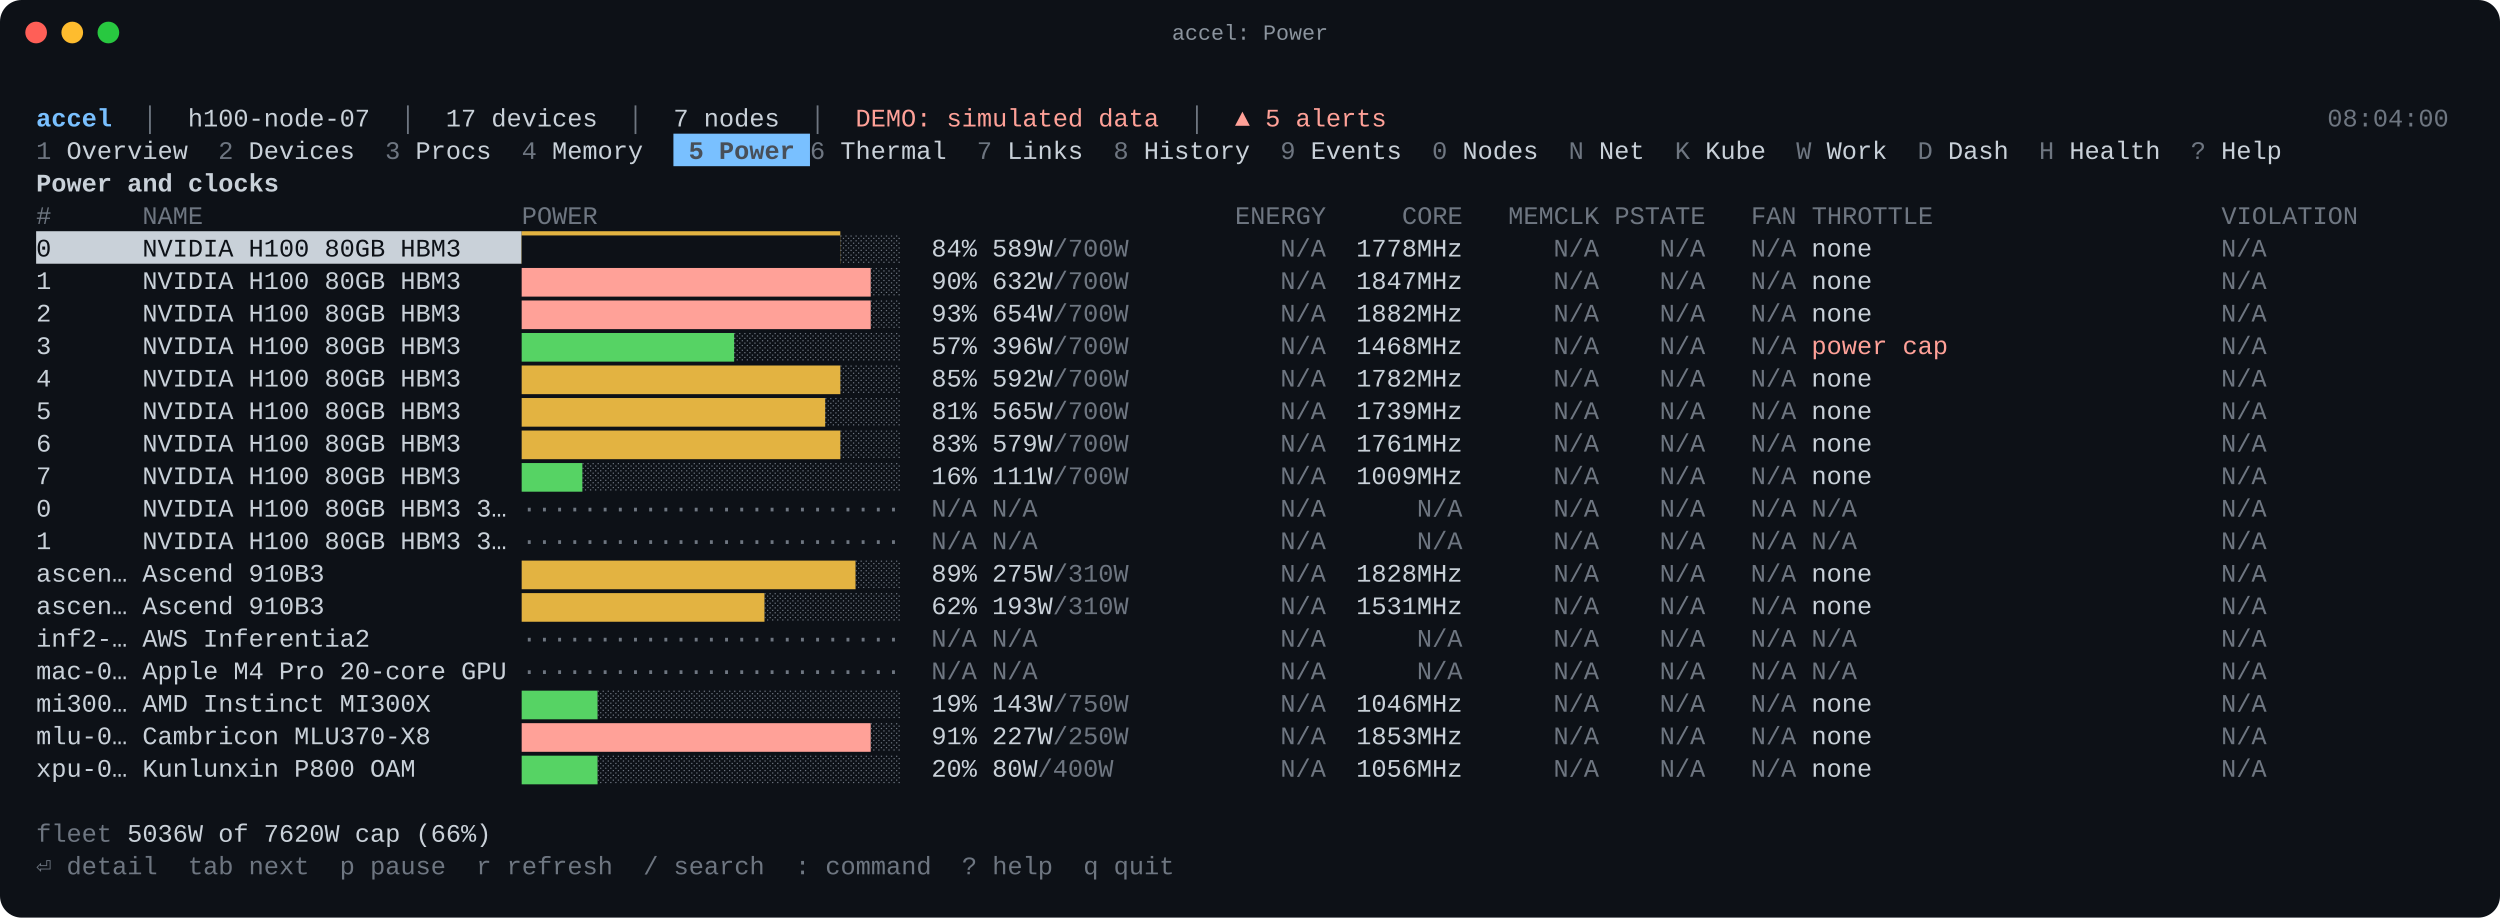
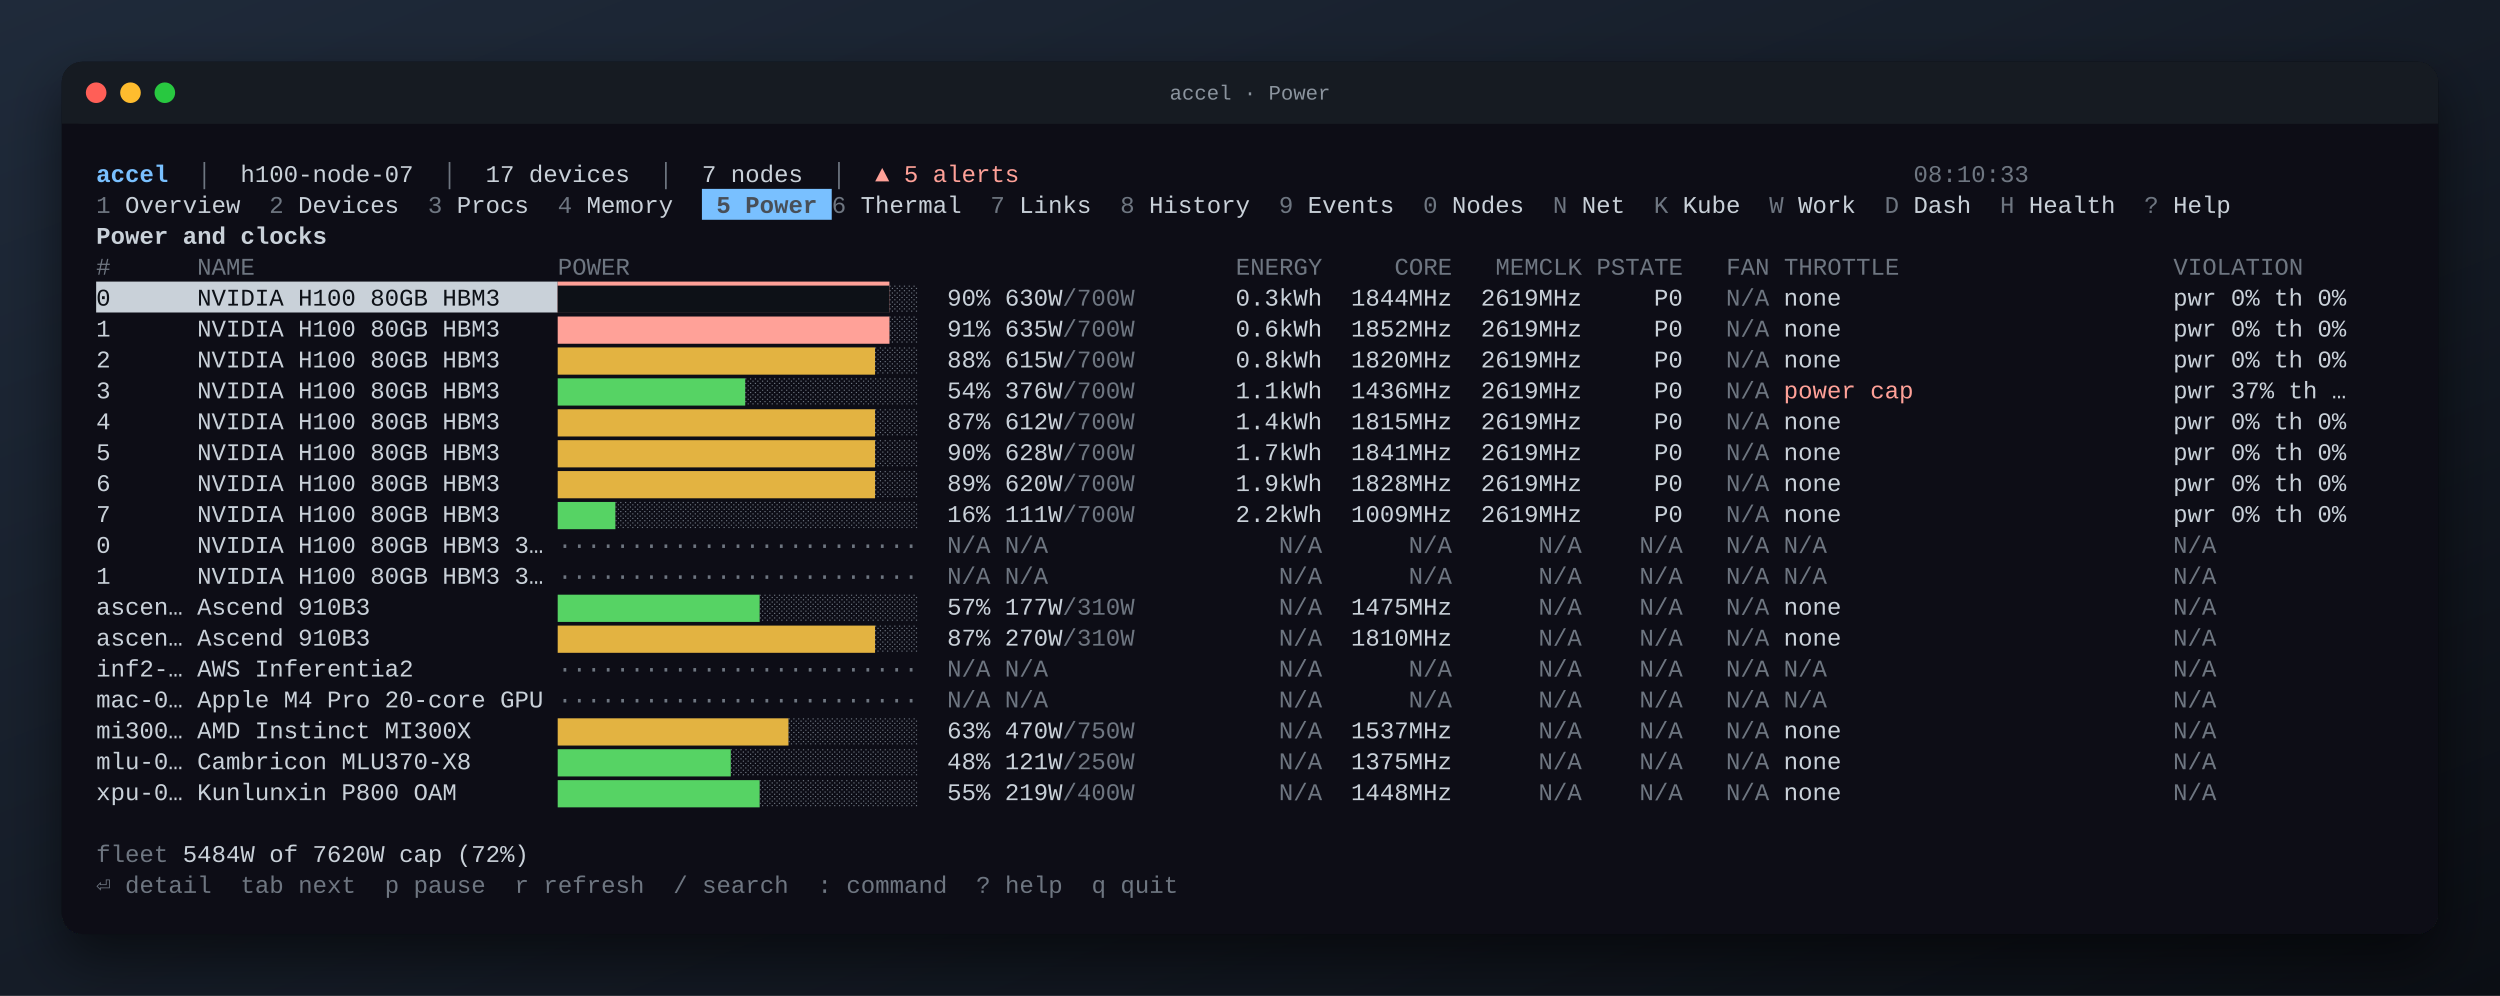
- <svg xmlns="http://www.w3.org/2000/svg" width="1384" height="508" viewBox="0 0 1384 508" font-family="JetBrains Mono, SFMono-Regular, Menlo, Consolas, Liberation Mono, monospace" font-size="14">
-   <rect width="100%" height="100%" rx="12" fill="#0d1117" />
-   <circle cx="20" cy="18" r="6" fill="#ff5f57" />
-   <circle cx="40" cy="18" r="6" fill="#febc2e" />
-   <circle cx="60" cy="18" r="6" fill="#28c840" />
-   <text x="50%" y="22" text-anchor="middle" fill="#8b949e" font-size="12">accel: Power</text>
-   <g xml:space="preserve">
+ <svg xmlns="http://www.w3.org/2000/svg" width="1456" height="580" viewBox="0 0 1456 580" font-family="JetBrains Mono, SFMono-Regular, Menlo, Consolas, Liberation Mono, monospace" font-size="14">
+   <defs>
+     <linearGradient id="desk" x1="0" y1="0" x2="1" y2="1">
+       <stop offset="0" stop-color="#1f2a3a" />
+       <stop offset="1" stop-color="#0b0e14" />
+     </linearGradient>
+     <filter id="shadow" x="-10%" y="-10%" width="120%" height="130%">
+       <feDropShadow dx="0" dy="14" stdDeviation="16" flood-color="#000" flood-opacity="0.55" />
+     </filter>
+   </defs>
+   <rect width="100%" height="100%" fill="url(#desk)" />
+   <rect x="36" y="36" width="1384" height="508" rx="12" fill="#0d1117" filter="url(#shadow)" />
+   <rect x="36" y="36" width="1384" height="36" rx="12" fill="#161b22" />
+   <rect x="36" y="60" width="1384" height="12" fill="#161b22" />
+   <circle cx="56" cy="54" r="6" fill="#ff5f57" />
+   <circle cx="76" cy="54" r="6" fill="#febc2e" />
+   <circle cx="96" cy="54" r="6" fill="#28c840" />
+   <text x="50%" y="58" text-anchor="middle" fill="#8b949e" font-size="12">accel · Power</text>
+   <g xml:space="preserve" transform="translate(36 36)">
    <text y="70.0" fill="#c9d1d9" xml:space="preserve" style="white-space:pre">
      <tspan x="20.0" fill="#79c0ff" font-weight="bold">accel</tspan>
      <tspan x="62.0" fill="#6e7681">  │  </tspan>
      <tspan x="104.0">h100-node-07</tspan>
      <tspan x="204.8" fill="#6e7681">  │  </tspan>
      <tspan x="246.8">17 devices</tspan>
      <tspan x="330.8" fill="#6e7681">  │  </tspan>
      <tspan x="372.8">7 nodes</tspan>
      <tspan x="431.6" fill="#6e7681">  │  </tspan>
-       <tspan x="473.6" fill="#ffa198">DEMO: simulated data</tspan>
-       <tspan x="641.6" fill="#6e7681">  │  </tspan>
-       <tspan x="683.6" fill="#ffa198">▲ 5 alerts</tspan>
-       <tspan x="1288.4" fill="#6e7681">08:04:00</tspan>
+       <tspan x="473.6" fill="#ffa198">▲ 5 alerts</tspan>
+       <tspan x="1078.4" fill="#6e7681">08:10:33                         </tspan>
    </text>
    <rect x="372.8" y="74.0" width="75.6" height="18.0" fill="#79c0ff" />
    <text y="88.0" fill="#c9d1d9" xml:space="preserve" style="white-space:pre">
      <tspan x="20.0" fill="#6e7681">1</tspan>
      <tspan x="28.4"> Overview  </tspan>
      <tspan x="120.8" fill="#6e7681">2</tspan>
      <tspan x="129.2"> Devices  </tspan>
      <tspan x="213.2" fill="#6e7681">3</tspan>
      <tspan x="221.6"> Procs  </tspan>
      <tspan x="288.8" fill="#6e7681">4</tspan>
      <tspan x="297.2"> Memory  </tspan>
      <tspan x="372.8" fill="#484f58" font-weight="bold"> 5 Power </tspan>
      <tspan x="448.4" fill="#6e7681">6</tspan>
      <tspan x="456.8"> Thermal  </tspan>
      <tspan x="540.8" fill="#6e7681">7</tspan>
      <tspan x="549.2"> Links  </tspan>
      <tspan x="616.4" fill="#6e7681">8</tspan>
      <tspan x="624.8"> History  </tspan>
      <tspan x="708.8" fill="#6e7681">9</tspan>
      <tspan x="717.2"> Events  </tspan>
      <tspan x="792.8" fill="#6e7681">0</tspan>
      <tspan x="801.2"> Nodes  </tspan>
      <tspan x="868.4" fill="#6e7681">N</tspan>
      <tspan x="876.8"> Net  </tspan>
      <tspan x="927.2" fill="#6e7681">K</tspan>
      <tspan x="935.6"> Kube  </tspan>
      <tspan x="994.4" fill="#6e7681">W</tspan>
      <tspan x="1002.8"> Work  </tspan>
      <tspan x="1061.6" fill="#6e7681">D</tspan>
      <tspan x="1070.0"> Dash  </tspan>
      <tspan x="1128.8" fill="#6e7681">H</tspan>
      <tspan x="1137.2"> Health  </tspan>
      <tspan x="1212.8" fill="#6e7681">?</tspan>
      <tspan x="1221.2"> Help  </tspan>
    </text>
    <text y="106.0" fill="#c9d1d9" xml:space="preserve" style="white-space:pre">
      <tspan x="20.0" font-weight="bold">Power and clocks</tspan>
    </text>
    <text y="124.0" fill="#c9d1d9" xml:space="preserve" style="white-space:pre">
      <tspan x="20.0" fill="#6e7681">#      NAME                     POWER                                          ENERGY     CORE   MEMCLK PSTATE   FAN THROTTLE                   VIOLATION   </tspan>
    </text>
    <rect x="20.0" y="128.0" width="268.8" height="18.0" fill="#c9d1d9" />
-     <rect x="288.8" y="128.0" width="176.4" height="18.0" fill="#e3b341" />
+     <rect x="288.8" y="128.0" width="193.2" height="18.0" fill="#ffa198" />
    <text y="142.0" fill="#c9d1d9" xml:space="preserve" style="white-space:pre">
      <tspan x="20.0" fill="#0d1117">0      NVIDIA H100 80GB HBM3    </tspan>
-       <tspan x="288.8" fill="#0d1117">█████████████████████</tspan>
-       <tspan x="465.2" fill="#6e7681">░░░░</tspan>
-       <tspan x="498.8">  84% 589W</tspan>
-       <tspan x="582.8" fill="#6e7681">/700W</tspan>
-       <tspan x="708.8" fill="#6e7681">N/A</tspan>
-       <tspan x="734.0">  1778MHz      </tspan>
-       <tspan x="860.0" fill="#6e7681">N/A</tspan>
-       <tspan x="918.8" fill="#6e7681">N/A</tspan>
-       <tspan x="969.2" fill="#6e7681">N/A</tspan>
-       <tspan x="994.4"> none                       </tspan>
-       <tspan x="1229.6" fill="#6e7681">N/A</tspan>
+       <tspan x="288.8" fill="#0d1117">███████████████████████</tspan>
+       <tspan x="482.0" fill="#6e7681">░░</tspan>
+       <tspan x="498.8">  90% 630W</tspan>
+       <tspan x="582.8" fill="#6e7681">/700W</tspan>
+       <tspan x="624.8">       0.3kWh  1844MHz  2619MHz     P0   </tspan>
+       <tspan x="969.2" fill="#6e7681">N/A</tspan>
+       <tspan x="994.4"> none                       pwr 0% th 0%    </tspan>
    </text>
    <text y="160.0" fill="#c9d1d9" xml:space="preserve" style="white-space:pre">
      <tspan x="20.0">1      NVIDIA H100 80GB HBM3    </tspan>
      <tspan x="288.8" fill="#ffa198">███████████████████████</tspan>
      <tspan x="482.0" fill="#6e7681">░░</tspan>
-       <tspan x="498.8">  90% 632W</tspan>
-       <tspan x="582.8" fill="#6e7681">/700W</tspan>
-       <tspan x="708.8" fill="#6e7681">N/A</tspan>
-       <tspan x="734.0">  1847MHz      </tspan>
-       <tspan x="860.0" fill="#6e7681">N/A</tspan>
-       <tspan x="918.8" fill="#6e7681">N/A</tspan>
-       <tspan x="969.2" fill="#6e7681">N/A</tspan>
-       <tspan x="994.4"> none                       </tspan>
-       <tspan x="1229.6" fill="#6e7681">N/A</tspan>
+       <tspan x="498.8">  91% 635W</tspan>
+       <tspan x="582.8" fill="#6e7681">/700W</tspan>
+       <tspan x="624.8">       0.6kWh  1852MHz  2619MHz     P0   </tspan>
+       <tspan x="969.2" fill="#6e7681">N/A</tspan>
+       <tspan x="994.4"> none                       pwr 0% th 0%</tspan>
    </text>
    <text y="178.0" fill="#c9d1d9" xml:space="preserve" style="white-space:pre">
      <tspan x="20.0">2      NVIDIA H100 80GB HBM3    </tspan>
-       <tspan x="288.8" fill="#ffa198">███████████████████████</tspan>
-       <tspan x="482.0" fill="#6e7681">░░</tspan>
-       <tspan x="498.8">  93% 654W</tspan>
-       <tspan x="582.8" fill="#6e7681">/700W</tspan>
-       <tspan x="708.8" fill="#6e7681">N/A</tspan>
-       <tspan x="734.0">  1882MHz      </tspan>
-       <tspan x="860.0" fill="#6e7681">N/A</tspan>
-       <tspan x="918.8" fill="#6e7681">N/A</tspan>
-       <tspan x="969.2" fill="#6e7681">N/A</tspan>
-       <tspan x="994.4"> none                       </tspan>
-       <tspan x="1229.6" fill="#6e7681">N/A</tspan>
+       <tspan x="288.8" fill="#e3b341">██████████████████████</tspan>
+       <tspan x="473.6" fill="#6e7681">░░░</tspan>
+       <tspan x="498.8">  88% 615W</tspan>
+       <tspan x="582.8" fill="#6e7681">/700W</tspan>
+       <tspan x="624.8">       0.8kWh  1820MHz  2619MHz     P0   </tspan>
+       <tspan x="969.2" fill="#6e7681">N/A</tspan>
+       <tspan x="994.4"> none                       pwr 0% th 0%</tspan>
    </text>
    <text y="196.0" fill="#c9d1d9" xml:space="preserve" style="white-space:pre">
      <tspan x="20.0">3      NVIDIA H100 80GB HBM3    </tspan>
-       <tspan x="288.8" fill="#56d364">██████████████</tspan>
-       <tspan x="406.4" fill="#6e7681">░░░░░░░░░░░</tspan>
-       <tspan x="498.8">  57% 396W</tspan>
-       <tspan x="582.8" fill="#6e7681">/700W</tspan>
-       <tspan x="708.8" fill="#6e7681">N/A</tspan>
-       <tspan x="734.0">  1468MHz      </tspan>
-       <tspan x="860.0" fill="#6e7681">N/A</tspan>
-       <tspan x="918.8" fill="#6e7681">N/A</tspan>
+       <tspan x="288.8" fill="#56d364">█████████████</tspan>
+       <tspan x="398.0" fill="#6e7681">░░░░░░░░░░░░</tspan>
+       <tspan x="498.8">  54% 376W</tspan>
+       <tspan x="582.8" fill="#6e7681">/700W</tspan>
+       <tspan x="624.8">       1.1kWh  1436MHz  2619MHz     P0   </tspan>
      <tspan x="969.2" fill="#6e7681">N/A</tspan>
      <tspan x="1002.8" fill="#ffa198">power cap</tspan>
-       <tspan x="1229.6" fill="#6e7681">N/A</tspan>
+       <tspan x="1078.4">                  pwr 37% th …</tspan>
    </text>
    <text y="214.0" fill="#c9d1d9" xml:space="preserve" style="white-space:pre">
      <tspan x="20.0">4      NVIDIA H100 80GB HBM3    </tspan>
-       <tspan x="288.8" fill="#e3b341">█████████████████████</tspan>
-       <tspan x="465.2" fill="#6e7681">░░░░</tspan>
-       <tspan x="498.8">  85% 592W</tspan>
-       <tspan x="582.8" fill="#6e7681">/700W</tspan>
-       <tspan x="708.8" fill="#6e7681">N/A</tspan>
-       <tspan x="734.0">  1782MHz      </tspan>
-       <tspan x="860.0" fill="#6e7681">N/A</tspan>
-       <tspan x="918.8" fill="#6e7681">N/A</tspan>
-       <tspan x="969.2" fill="#6e7681">N/A</tspan>
-       <tspan x="994.4"> none                       </tspan>
-       <tspan x="1229.6" fill="#6e7681">N/A</tspan>
+       <tspan x="288.8" fill="#e3b341">██████████████████████</tspan>
+       <tspan x="473.6" fill="#6e7681">░░░</tspan>
+       <tspan x="498.8">  87% 612W</tspan>
+       <tspan x="582.8" fill="#6e7681">/700W</tspan>
+       <tspan x="624.8">       1.4kWh  1815MHz  2619MHz     P0   </tspan>
+       <tspan x="969.2" fill="#6e7681">N/A</tspan>
+       <tspan x="994.4"> none                       pwr 0% th 0%</tspan>
    </text>
    <text y="232.0" fill="#c9d1d9" xml:space="preserve" style="white-space:pre">
      <tspan x="20.0">5      NVIDIA H100 80GB HBM3    </tspan>
-       <tspan x="288.8" fill="#e3b341">████████████████████</tspan>
-       <tspan x="456.8" fill="#6e7681">░░░░░</tspan>
-       <tspan x="498.8">  81% 565W</tspan>
-       <tspan x="582.8" fill="#6e7681">/700W</tspan>
-       <tspan x="708.8" fill="#6e7681">N/A</tspan>
-       <tspan x="734.0">  1739MHz      </tspan>
-       <tspan x="860.0" fill="#6e7681">N/A</tspan>
-       <tspan x="918.8" fill="#6e7681">N/A</tspan>
-       <tspan x="969.2" fill="#6e7681">N/A</tspan>
-       <tspan x="994.4"> none                       </tspan>
-       <tspan x="1229.6" fill="#6e7681">N/A</tspan>
+       <tspan x="288.8" fill="#e3b341">██████████████████████</tspan>
+       <tspan x="473.6" fill="#6e7681">░░░</tspan>
+       <tspan x="498.8">  90% 628W</tspan>
+       <tspan x="582.8" fill="#6e7681">/700W</tspan>
+       <tspan x="624.8">       1.7kWh  1841MHz  2619MHz     P0   </tspan>
+       <tspan x="969.2" fill="#6e7681">N/A</tspan>
+       <tspan x="994.4"> none                       pwr 0% th 0%</tspan>
    </text>
    <text y="250.0" fill="#c9d1d9" xml:space="preserve" style="white-space:pre">
      <tspan x="20.0">6      NVIDIA H100 80GB HBM3    </tspan>
-       <tspan x="288.8" fill="#e3b341">█████████████████████</tspan>
-       <tspan x="465.2" fill="#6e7681">░░░░</tspan>
-       <tspan x="498.8">  83% 579W</tspan>
-       <tspan x="582.8" fill="#6e7681">/700W</tspan>
-       <tspan x="708.8" fill="#6e7681">N/A</tspan>
-       <tspan x="734.0">  1761MHz      </tspan>
-       <tspan x="860.0" fill="#6e7681">N/A</tspan>
-       <tspan x="918.8" fill="#6e7681">N/A</tspan>
-       <tspan x="969.2" fill="#6e7681">N/A</tspan>
-       <tspan x="994.4"> none                       </tspan>
-       <tspan x="1229.6" fill="#6e7681">N/A</tspan>
+       <tspan x="288.8" fill="#e3b341">██████████████████████</tspan>
+       <tspan x="473.6" fill="#6e7681">░░░</tspan>
+       <tspan x="498.8">  89% 620W</tspan>
+       <tspan x="582.8" fill="#6e7681">/700W</tspan>
+       <tspan x="624.8">       1.9kWh  1828MHz  2619MHz     P0   </tspan>
+       <tspan x="969.2" fill="#6e7681">N/A</tspan>
+       <tspan x="994.4"> none                       pwr 0% th 0%</tspan>
    </text>
    <text y="268.0" fill="#c9d1d9" xml:space="preserve" style="white-space:pre">
      <tspan x="20.0">7      NVIDIA H100 80GB HBM3    </tspan>
      <tspan x="288.8" fill="#56d364">████</tspan>
      <tspan x="322.4" fill="#6e7681">░░░░░░░░░░░░░░░░░░░░░</tspan>
      <tspan x="498.8">  16% 111W</tspan>
      <tspan x="582.8" fill="#6e7681">/700W</tspan>
-       <tspan x="708.8" fill="#6e7681">N/A</tspan>
-       <tspan x="734.0">  1009MHz      </tspan>
-       <tspan x="860.0" fill="#6e7681">N/A</tspan>
-       <tspan x="918.8" fill="#6e7681">N/A</tspan>
-       <tspan x="969.2" fill="#6e7681">N/A</tspan>
-       <tspan x="994.4"> none                       </tspan>
-       <tspan x="1229.6" fill="#6e7681">N/A</tspan>
+       <tspan x="624.8">       2.2kWh  1009MHz  2619MHz     P0   </tspan>
+       <tspan x="969.2" fill="#6e7681">N/A</tspan>
+       <tspan x="994.4"> none                       pwr 0% th 0%</tspan>
    </text>
    <text y="286.0" fill="#c9d1d9" xml:space="preserve" style="white-space:pre">
      <tspan x="20.0">0      NVIDIA H100 80GB HBM3 3… </tspan>
      <tspan x="288.8" fill="#6e7681">·························</tspan>
      <tspan x="515.6" fill="#6e7681">N/A</tspan>
      <tspan x="549.2" fill="#6e7681">N/A</tspan>
      <tspan x="708.8" fill="#6e7681">N/A</tspan>
      <tspan x="784.4" fill="#6e7681">N/A</tspan>
      <tspan x="860.0" fill="#6e7681">N/A</tspan>
      <tspan x="918.8" fill="#6e7681">N/A</tspan>
      <tspan x="969.2" fill="#6e7681">N/A</tspan>
      <tspan x="1002.8" fill="#6e7681">N/A</tspan>
      <tspan x="1229.6" fill="#6e7681">N/A</tspan>
    </text>
    <text y="304.0" fill="#c9d1d9" xml:space="preserve" style="white-space:pre">
      <tspan x="20.0">1      NVIDIA H100 80GB HBM3 3… </tspan>
      <tspan x="288.8" fill="#6e7681">·························</tspan>
      <tspan x="515.6" fill="#6e7681">N/A</tspan>
      <tspan x="549.2" fill="#6e7681">N/A</tspan>
      <tspan x="708.8" fill="#6e7681">N/A</tspan>
      <tspan x="784.4" fill="#6e7681">N/A</tspan>
      <tspan x="860.0" fill="#6e7681">N/A</tspan>
      <tspan x="918.8" fill="#6e7681">N/A</tspan>
      <tspan x="969.2" fill="#6e7681">N/A</tspan>
      <tspan x="1002.8" fill="#6e7681">N/A</tspan>
      <tspan x="1229.6" fill="#6e7681">N/A</tspan>
    </text>
    <text y="322.0" fill="#c9d1d9" xml:space="preserve" style="white-space:pre">
      <tspan x="20.0">ascen… Ascend 910B3             </tspan>
-       <tspan x="288.8" fill="#e3b341">██████████████████████</tspan>
-       <tspan x="473.6" fill="#6e7681">░░░</tspan>
-       <tspan x="498.8">  89% 275W</tspan>
+       <tspan x="288.8" fill="#56d364">██████████████</tspan>
+       <tspan x="406.4" fill="#6e7681">░░░░░░░░░░░</tspan>
+       <tspan x="498.8">  57% 177W</tspan>
      <tspan x="582.8" fill="#6e7681">/310W</tspan>
      <tspan x="708.8" fill="#6e7681">N/A</tspan>
-       <tspan x="734.0">  1828MHz      </tspan>
+       <tspan x="734.0">  1475MHz      </tspan>
      <tspan x="860.0" fill="#6e7681">N/A</tspan>
      <tspan x="918.8" fill="#6e7681">N/A</tspan>
      <tspan x="969.2" fill="#6e7681">N/A</tspan>
      <tspan x="994.4"> none                       </tspan>
      <tspan x="1229.6" fill="#6e7681">N/A</tspan>
    </text>
    <text y="340.0" fill="#c9d1d9" xml:space="preserve" style="white-space:pre">
      <tspan x="20.0">ascen… Ascend 910B3             </tspan>
+       <tspan x="288.8" fill="#e3b341">██████████████████████</tspan>
+       <tspan x="473.6" fill="#6e7681">░░░</tspan>
+       <tspan x="498.8">  87% 270W</tspan>
+       <tspan x="582.8" fill="#6e7681">/310W</tspan>
+       <tspan x="708.8" fill="#6e7681">N/A</tspan>
+       <tspan x="734.0">  1810MHz      </tspan>
+       <tspan x="860.0" fill="#6e7681">N/A</tspan>
+       <tspan x="918.8" fill="#6e7681">N/A</tspan>
+       <tspan x="969.2" fill="#6e7681">N/A</tspan>
+       <tspan x="994.4"> none                       </tspan>
+       <tspan x="1229.6" fill="#6e7681">N/A</tspan>
+     </text>
+     <text y="358.0" fill="#c9d1d9" xml:space="preserve" style="white-space:pre">
+       <tspan x="20.0">inf2-… AWS Inferentia2          </tspan>
+       <tspan x="288.8" fill="#6e7681">·························</tspan>
+       <tspan x="515.6" fill="#6e7681">N/A</tspan>
+       <tspan x="549.2" fill="#6e7681">N/A</tspan>
+       <tspan x="708.8" fill="#6e7681">N/A</tspan>
+       <tspan x="784.4" fill="#6e7681">N/A</tspan>
+       <tspan x="860.0" fill="#6e7681">N/A</tspan>
+       <tspan x="918.8" fill="#6e7681">N/A</tspan>
+       <tspan x="969.2" fill="#6e7681">N/A</tspan>
+       <tspan x="1002.8" fill="#6e7681">N/A</tspan>
+       <tspan x="1229.6" fill="#6e7681">N/A</tspan>
+     </text>
+     <text y="376.0" fill="#c9d1d9" xml:space="preserve" style="white-space:pre">
+       <tspan x="20.0">mac-0… Apple M4 Pro 20-core GPU </tspan>
+       <tspan x="288.8" fill="#6e7681">·························</tspan>
+       <tspan x="515.6" fill="#6e7681">N/A</tspan>
+       <tspan x="549.2" fill="#6e7681">N/A</tspan>
+       <tspan x="708.8" fill="#6e7681">N/A</tspan>
+       <tspan x="784.4" fill="#6e7681">N/A</tspan>
+       <tspan x="860.0" fill="#6e7681">N/A</tspan>
+       <tspan x="918.8" fill="#6e7681">N/A</tspan>
+       <tspan x="969.2" fill="#6e7681">N/A</tspan>
+       <tspan x="1002.8" fill="#6e7681">N/A</tspan>
+       <tspan x="1229.6" fill="#6e7681">N/A</tspan>
+     </text>
+     <text y="394.0" fill="#c9d1d9" xml:space="preserve" style="white-space:pre">
+       <tspan x="20.0">mi300… AMD Instinct MI300X      </tspan>
      <tspan x="288.8" fill="#e3b341">████████████████</tspan>
      <tspan x="423.2" fill="#6e7681">░░░░░░░░░</tspan>
-       <tspan x="498.8">  62% 193W</tspan>
-       <tspan x="582.8" fill="#6e7681">/310W</tspan>
-       <tspan x="708.8" fill="#6e7681">N/A</tspan>
-       <tspan x="734.0">  1531MHz      </tspan>
-       <tspan x="860.0" fill="#6e7681">N/A</tspan>
-       <tspan x="918.8" fill="#6e7681">N/A</tspan>
-       <tspan x="969.2" fill="#6e7681">N/A</tspan>
-       <tspan x="994.4"> none                       </tspan>
-       <tspan x="1229.6" fill="#6e7681">N/A</tspan>
-     </text>
-     <text y="358.0" fill="#c9d1d9" xml:space="preserve" style="white-space:pre">
-       <tspan x="20.0">inf2-… AWS Inferentia2          </tspan>
-       <tspan x="288.8" fill="#6e7681">·························</tspan>
-       <tspan x="515.6" fill="#6e7681">N/A</tspan>
-       <tspan x="549.2" fill="#6e7681">N/A</tspan>
-       <tspan x="708.8" fill="#6e7681">N/A</tspan>
-       <tspan x="784.4" fill="#6e7681">N/A</tspan>
-       <tspan x="860.0" fill="#6e7681">N/A</tspan>
-       <tspan x="918.8" fill="#6e7681">N/A</tspan>
-       <tspan x="969.2" fill="#6e7681">N/A</tspan>
-       <tspan x="1002.8" fill="#6e7681">N/A</tspan>
-       <tspan x="1229.6" fill="#6e7681">N/A</tspan>
-     </text>
-     <text y="376.0" fill="#c9d1d9" xml:space="preserve" style="white-space:pre">
-       <tspan x="20.0">mac-0… Apple M4 Pro 20-core GPU </tspan>
-       <tspan x="288.8" fill="#6e7681">·························</tspan>
-       <tspan x="515.6" fill="#6e7681">N/A</tspan>
-       <tspan x="549.2" fill="#6e7681">N/A</tspan>
-       <tspan x="708.8" fill="#6e7681">N/A</tspan>
-       <tspan x="784.4" fill="#6e7681">N/A</tspan>
-       <tspan x="860.0" fill="#6e7681">N/A</tspan>
-       <tspan x="918.8" fill="#6e7681">N/A</tspan>
-       <tspan x="969.2" fill="#6e7681">N/A</tspan>
-       <tspan x="1002.8" fill="#6e7681">N/A</tspan>
-       <tspan x="1229.6" fill="#6e7681">N/A</tspan>
-     </text>
-     <text y="394.0" fill="#c9d1d9" xml:space="preserve" style="white-space:pre">
-       <tspan x="20.0">mi300… AMD Instinct MI300X      </tspan>
-       <tspan x="288.8" fill="#56d364">█████</tspan>
-       <tspan x="330.8" fill="#6e7681">░░░░░░░░░░░░░░░░░░░░</tspan>
-       <tspan x="498.8">  19% 143W</tspan>
+       <tspan x="498.8">  63% 470W</tspan>
      <tspan x="582.8" fill="#6e7681">/750W</tspan>
      <tspan x="708.8" fill="#6e7681">N/A</tspan>
-       <tspan x="734.0">  1046MHz      </tspan>
+       <tspan x="734.0">  1537MHz      </tspan>
      <tspan x="860.0" fill="#6e7681">N/A</tspan>
      <tspan x="918.8" fill="#6e7681">N/A</tspan>
      <tspan x="969.2" fill="#6e7681">N/A</tspan>
      <tspan x="994.4"> none                       </tspan>
      <tspan x="1229.6" fill="#6e7681">N/A</tspan>
    </text>
    <text y="412.0" fill="#c9d1d9" xml:space="preserve" style="white-space:pre">
      <tspan x="20.0">mlu-0… Cambricon MLU370-X8      </tspan>
-       <tspan x="288.8" fill="#ffa198">███████████████████████</tspan>
-       <tspan x="482.0" fill="#6e7681">░░</tspan>
-       <tspan x="498.8">  91% 227W</tspan>
+       <tspan x="288.8" fill="#56d364">████████████</tspan>
+       <tspan x="389.6" fill="#6e7681">░░░░░░░░░░░░░</tspan>
+       <tspan x="498.8">  48% 121W</tspan>
      <tspan x="582.8" fill="#6e7681">/250W</tspan>
      <tspan x="708.8" fill="#6e7681">N/A</tspan>
-       <tspan x="734.0">  1853MHz      </tspan>
+       <tspan x="734.0">  1375MHz      </tspan>
      <tspan x="860.0" fill="#6e7681">N/A</tspan>
      <tspan x="918.8" fill="#6e7681">N/A</tspan>
      <tspan x="969.2" fill="#6e7681">N/A</tspan>
      <tspan x="994.4"> none                       </tspan>
      <tspan x="1229.6" fill="#6e7681">N/A</tspan>
    </text>
    <text y="430.0" fill="#c9d1d9" xml:space="preserve" style="white-space:pre">
      <tspan x="20.0">xpu-0… Kunlunxin P800 OAM       </tspan>
-       <tspan x="288.8" fill="#56d364">█████</tspan>
-       <tspan x="330.8" fill="#6e7681">░░░░░░░░░░░░░░░░░░░░</tspan>
-       <tspan x="498.8">  20% 80W</tspan>
-       <tspan x="574.4" fill="#6e7681">/400W</tspan>
-       <tspan x="708.8" fill="#6e7681">N/A</tspan>
-       <tspan x="734.0">  1056MHz      </tspan>
+       <tspan x="288.8" fill="#56d364">██████████████</tspan>
+       <tspan x="406.4" fill="#6e7681">░░░░░░░░░░░</tspan>
+       <tspan x="498.8">  55% 219W</tspan>
+       <tspan x="582.8" fill="#6e7681">/400W</tspan>
+       <tspan x="708.8" fill="#6e7681">N/A</tspan>
+       <tspan x="734.0">  1448MHz      </tspan>
      <tspan x="860.0" fill="#6e7681">N/A</tspan>
      <tspan x="918.8" fill="#6e7681">N/A</tspan>
      <tspan x="969.2" fill="#6e7681">N/A</tspan>
      <tspan x="994.4"> none                       </tspan>
      <tspan x="1229.6" fill="#6e7681">N/A</tspan>
    </text>
    <text y="466.0" fill="#c9d1d9" xml:space="preserve" style="white-space:pre">
      <tspan x="20.0" fill="#6e7681">fleet</tspan>
-       <tspan x="62.0"> 5036W of 7620W cap (66%)</tspan>
+       <tspan x="62.0"> 5484W of 7620W cap (72%)</tspan>
    </text>
    <text y="484.0" fill="#c9d1d9" xml:space="preserve" style="white-space:pre">
      <tspan x="20.0" fill="#6e7681">⏎ detail  tab next  p pause  r refresh  / search  : command  ? help  q quit</tspan>
    </text>
  </g>
</svg>
